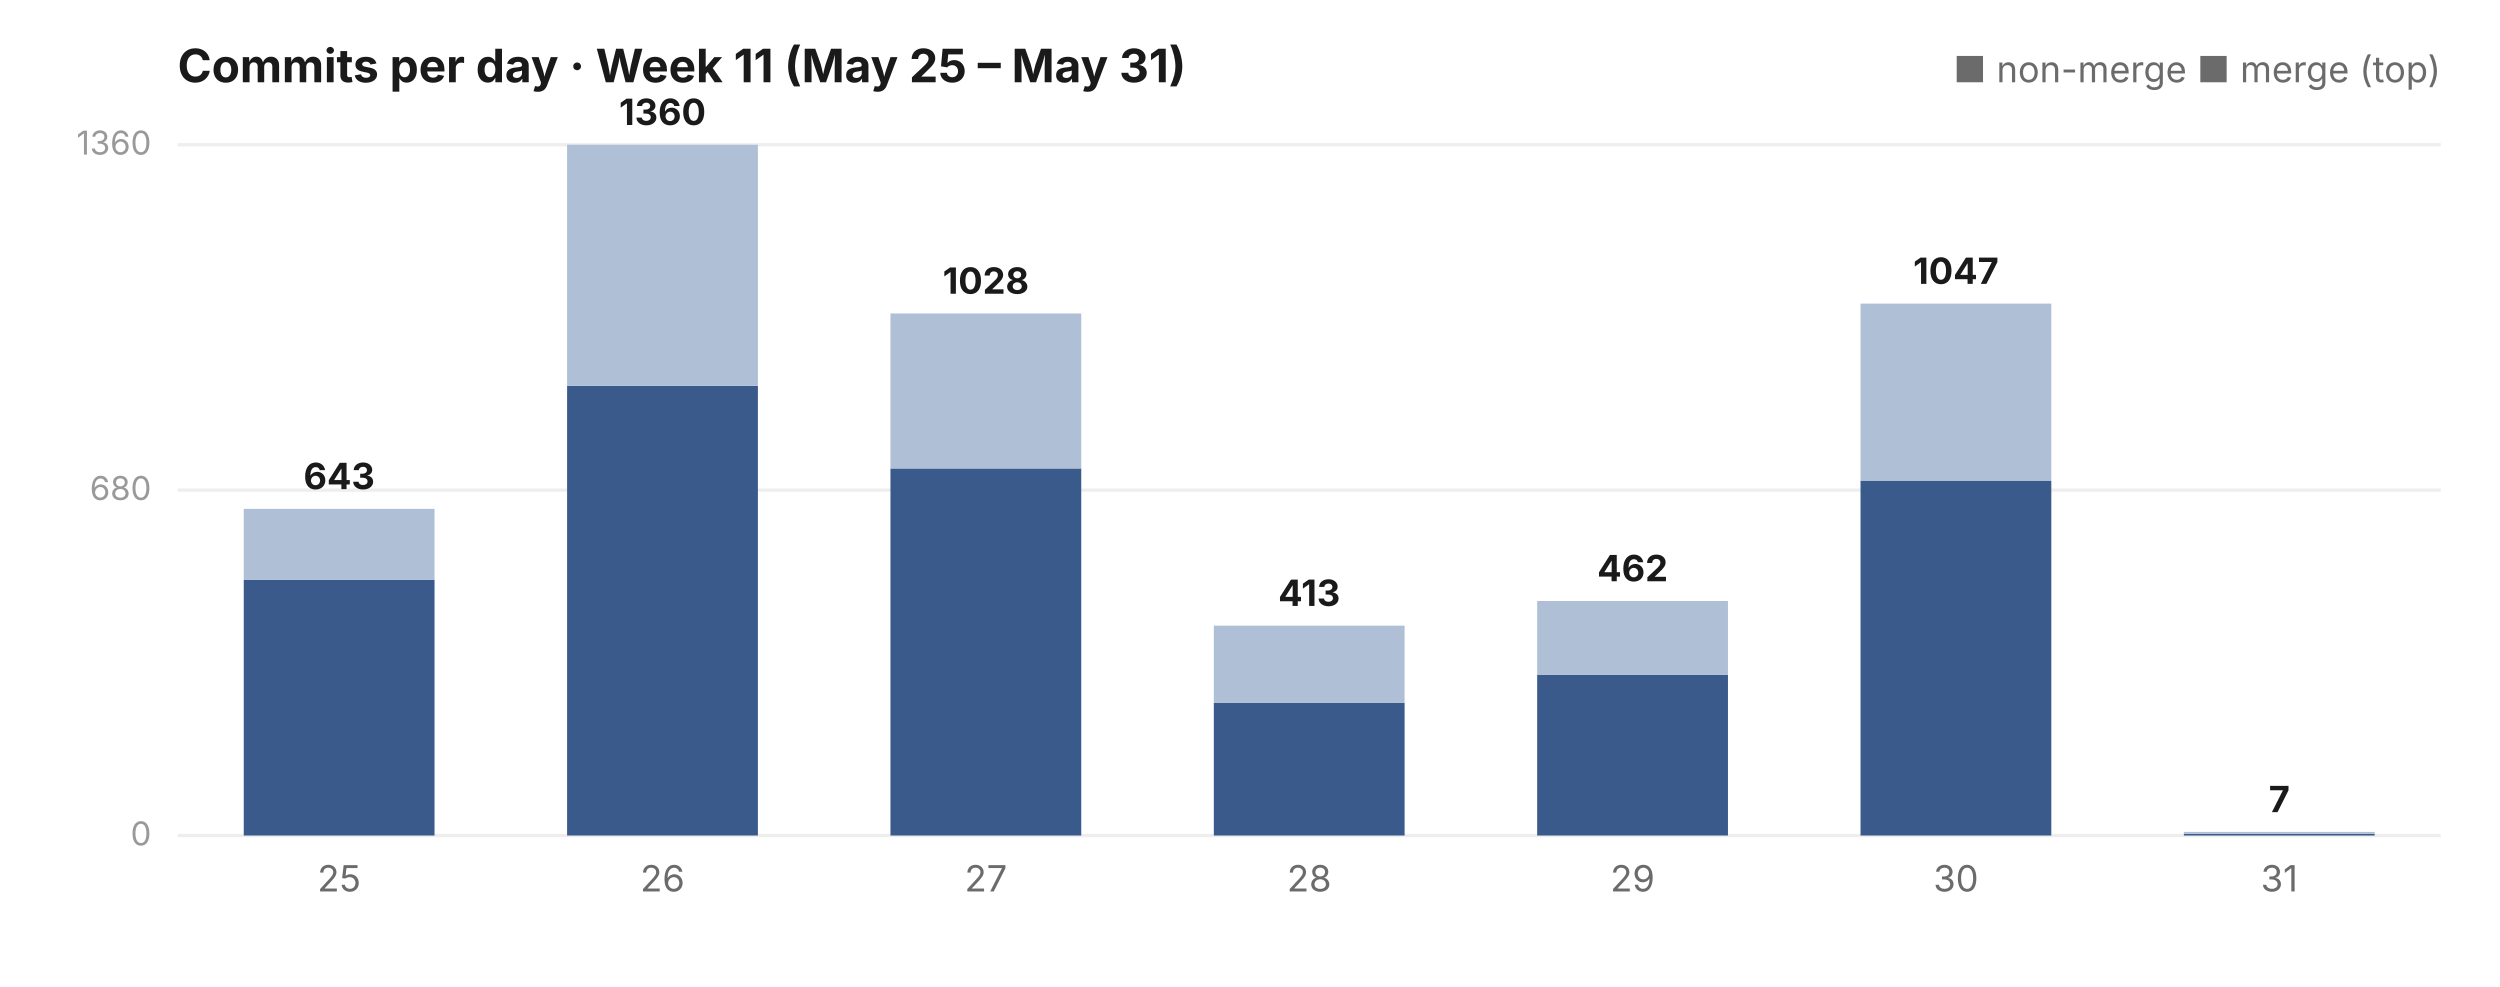
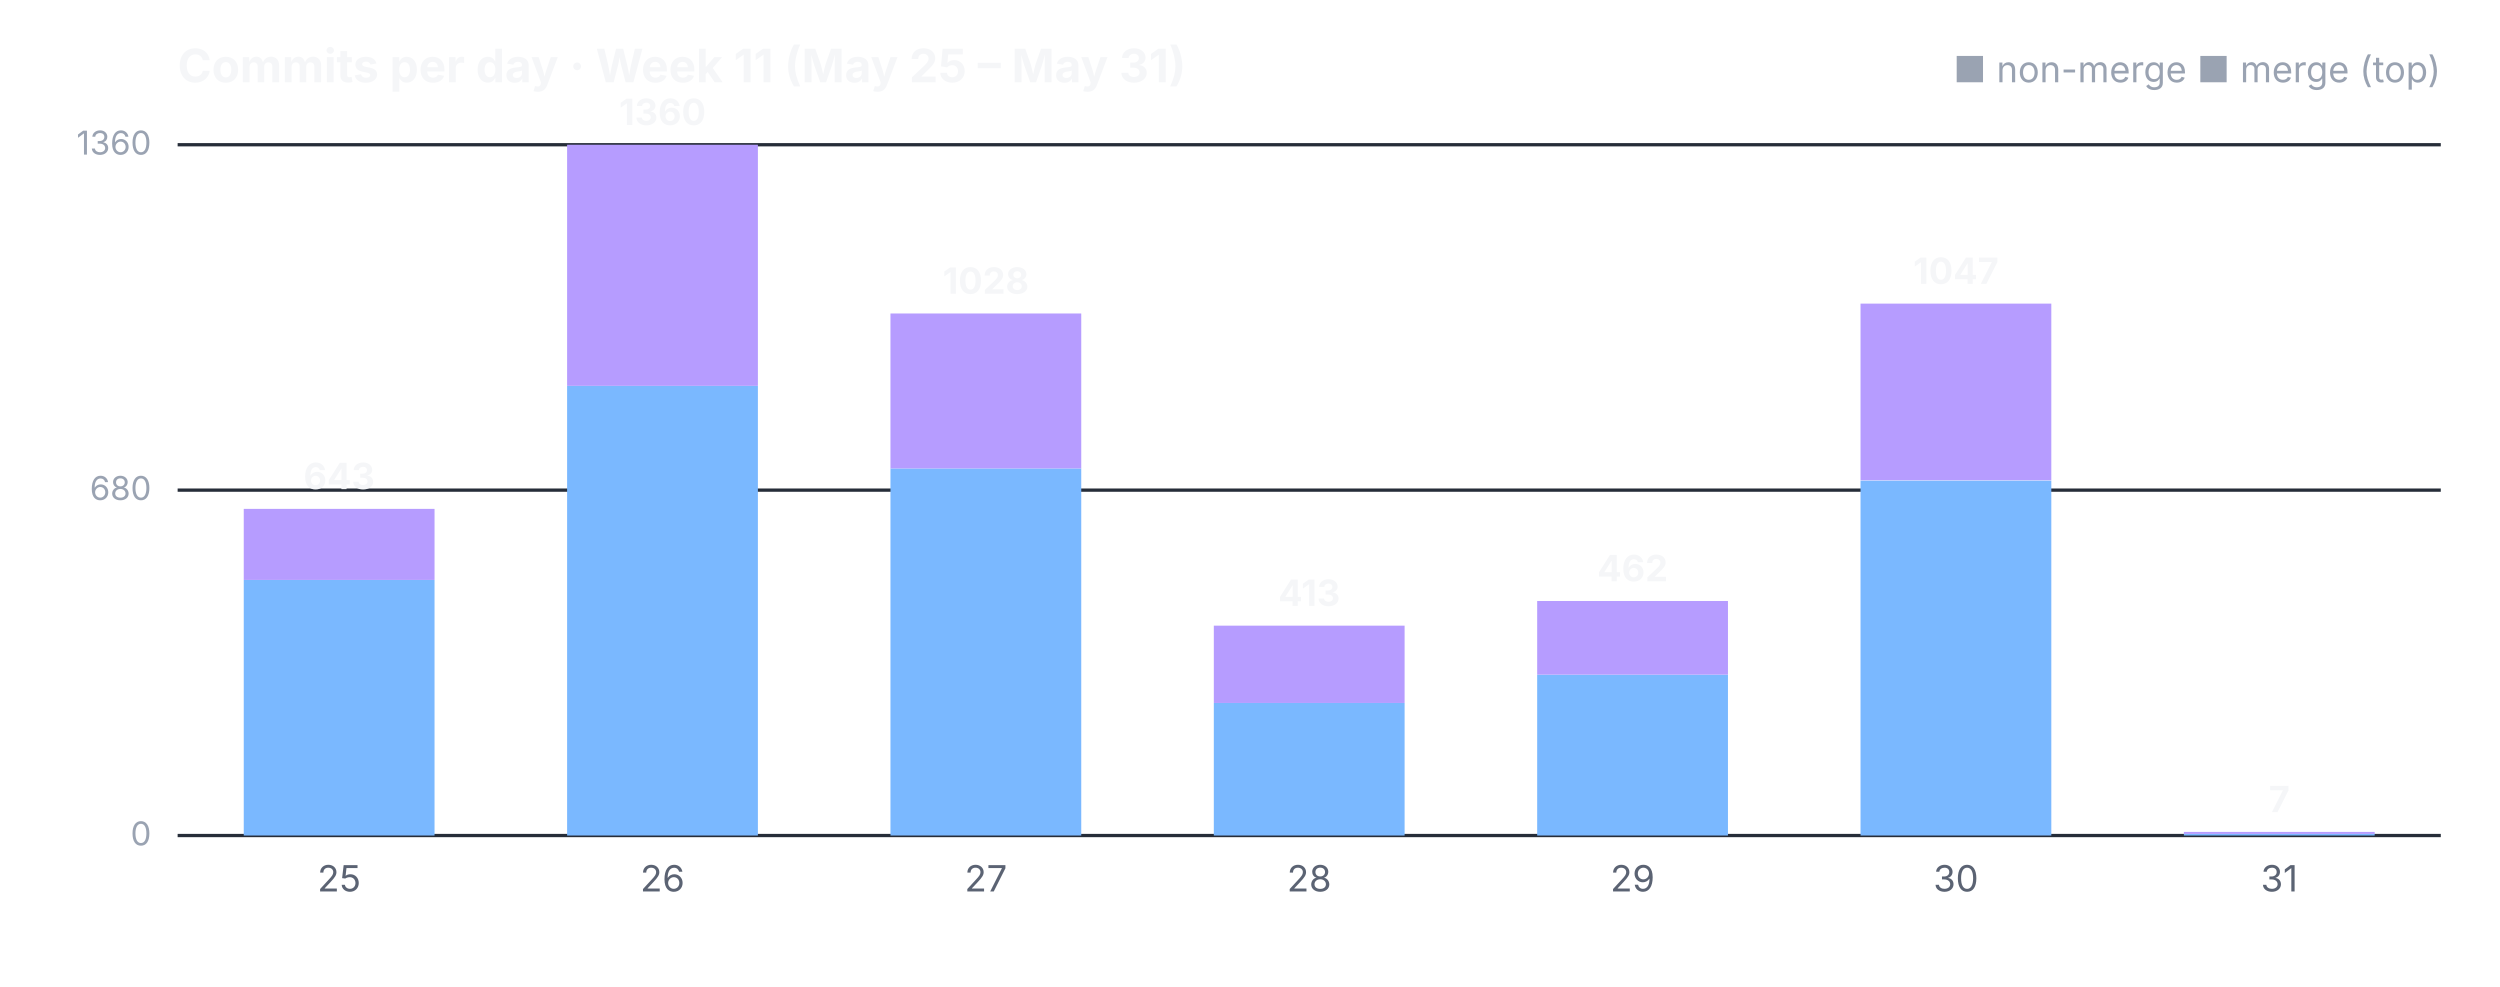
- <svg xmlns="http://www.w3.org/2000/svg" viewBox="0 0 760 300" width="760" height="300" style="max-width:100%;height:auto;font-family:-apple-system,Segoe UI,sans-serif;background:#fff;border:1px solid #e7e7e4;border-radius:8px">
-   <text x="54" y="25" font-size="14" font-weight="700" fill="#1a1a1a">Commits per day · Week 11 (May 25 – May 31)</text>
-   <text x="742" y="25" font-size="11" fill="#6b6b6b" text-anchor="end">■ non-merge ■ merge (top)</text>
-   <line x1="54" y1="254.0" x2="742" y2="254.0" stroke="#eee" />
-   <text x="46" y="257.0" font-size="10" fill="#999" text-anchor="end">0</text>
-   <line x1="54" y1="149.0" x2="742" y2="149.0" stroke="#eee" />
-   <text x="46" y="152.0" font-size="10" fill="#999" text-anchor="end">680</text>
-   <line x1="54" y1="44.0" x2="742" y2="44.0" stroke="#eee" />
-   <text x="46" y="47.0" font-size="10" fill="#999" text-anchor="end">1360</text>
-   <rect x="74.1" y="176.3" width="58.0" height="77.7" fill="#3a5a8c" />
-   <rect x="74.1" y="154.7" width="58.0" height="21.6" fill="#aebfd6" />
-   <text x="103.1" y="271.0" font-size="11" fill="#6b6b6b" text-anchor="middle">25</text>
-   <text x="103.1" y="148.7" font-size="11" fill="#1a1a1a" text-anchor="middle" font-weight="700">643</text>
-   <rect x="172.4" y="117.3" width="58.0" height="136.7" fill="#3a5a8c" />
-   <rect x="172.4" y="44.0" width="58.0" height="73.3" fill="#aebfd6" />
-   <text x="201.4" y="271.0" font-size="11" fill="#6b6b6b" text-anchor="middle">26</text>
-   <text x="201.4" y="38.0" font-size="11" fill="#1a1a1a" text-anchor="middle" font-weight="700">1360</text>
-   <rect x="270.7" y="142.4" width="58.0" height="111.6" fill="#3a5a8c" />
-   <rect x="270.7" y="95.3" width="58.0" height="47.1" fill="#aebfd6" />
-   <text x="299.7" y="271.0" font-size="11" fill="#6b6b6b" text-anchor="middle">27</text>
-   <text x="299.7" y="89.3" font-size="11" fill="#1a1a1a" text-anchor="middle" font-weight="700">1028</text>
-   <rect x="369.0" y="213.7" width="58.0" height="40.3" fill="#3a5a8c" />
-   <rect x="369.0" y="190.2" width="58.0" height="23.5" fill="#aebfd6" />
-   <text x="398.0" y="271.0" font-size="11" fill="#6b6b6b" text-anchor="middle">28</text>
-   <text x="398.0" y="184.2" font-size="11" fill="#1a1a1a" text-anchor="middle" font-weight="700">413</text>
-   <rect x="467.3" y="205.1" width="58.0" height="48.9" fill="#3a5a8c" />
-   <rect x="467.3" y="182.7" width="58.0" height="22.4" fill="#aebfd6" />
-   <text x="496.3" y="271.0" font-size="11" fill="#6b6b6b" text-anchor="middle">29</text>
-   <text x="496.3" y="176.7" font-size="11" fill="#1a1a1a" text-anchor="middle" font-weight="700">462</text>
-   <rect x="565.6" y="146.1" width="58.0" height="107.9" fill="#3a5a8c" />
-   <rect x="565.6" y="92.3" width="58.0" height="53.7" fill="#aebfd6" />
-   <text x="594.6" y="271.0" font-size="11" fill="#6b6b6b" text-anchor="middle">30</text>
-   <text x="594.6" y="86.3" font-size="11" fill="#1a1a1a" text-anchor="middle" font-weight="700">1047</text>
-   <rect x="663.9" y="253.5" width="58.0" height="0.5" fill="#3a5a8c" />
-   <rect x="663.9" y="252.9" width="58.0" height="0.6" fill="#aebfd6" />
-   <text x="692.9" y="271.0" font-size="11" fill="#6b6b6b" text-anchor="middle">31</text>
-   <text x="692.9" y="246.9" font-size="11" fill="#1a1a1a" text-anchor="middle" font-weight="700">7</text>
+ <svg xmlns="http://www.w3.org/2000/svg" viewBox="0 0 760 300" width="760" height="300" style="max-width:100%;height:auto;font-family:-apple-system,Segoe UI,sans-serif;background:#101319;border:1px solid #36404f;border-radius:8px">
+   <text x="54" y="25" font-size="14" font-weight="700" fill="#f5f6f8">Commits per day · Week 11 (May 25 – May 31)</text>
+   <text x="742" y="25" font-size="11" fill="#9aa3b2" text-anchor="end">■ non-merge ■ merge (top)</text>
+   <line x1="54" y1="254.0" x2="742" y2="254.0" stroke="#262d39" />
+   <text x="46" y="257.0" font-size="10" fill="#9aa3b2" text-anchor="end">0</text>
+   <line x1="54" y1="149.0" x2="742" y2="149.0" stroke="#262d39" />
+   <text x="46" y="152.0" font-size="10" fill="#9aa3b2" text-anchor="end">680</text>
+   <line x1="54" y1="44.0" x2="742" y2="44.0" stroke="#262d39" />
+   <text x="46" y="47.0" font-size="10" fill="#9aa3b2" text-anchor="end">1360</text>
+   <rect x="74.1" y="176.3" width="58.0" height="77.7" fill="#7ab8ff" />
+   <rect x="74.1" y="154.7" width="58.0" height="21.6" fill="#b69cff" />
+   <text x="103.1" y="271.0" font-size="11" fill="#5b6373" text-anchor="middle">25</text>
+   <text x="103.1" y="148.7" font-size="11" fill="#f5f6f8" text-anchor="middle" font-weight="700">643</text>
+   <rect x="172.4" y="117.3" width="58.0" height="136.7" fill="#7ab8ff" />
+   <rect x="172.4" y="44.0" width="58.0" height="73.3" fill="#b69cff" />
+   <text x="201.4" y="271.0" font-size="11" fill="#5b6373" text-anchor="middle">26</text>
+   <text x="201.4" y="38.0" font-size="11" fill="#f5f6f8" text-anchor="middle" font-weight="700">1360</text>
+   <rect x="270.7" y="142.4" width="58.0" height="111.6" fill="#7ab8ff" />
+   <rect x="270.7" y="95.3" width="58.0" height="47.1" fill="#b69cff" />
+   <text x="299.7" y="271.0" font-size="11" fill="#5b6373" text-anchor="middle">27</text>
+   <text x="299.7" y="89.3" font-size="11" fill="#f5f6f8" text-anchor="middle" font-weight="700">1028</text>
+   <rect x="369.0" y="213.7" width="58.0" height="40.3" fill="#7ab8ff" />
+   <rect x="369.0" y="190.2" width="58.0" height="23.5" fill="#b69cff" />
+   <text x="398.0" y="271.0" font-size="11" fill="#5b6373" text-anchor="middle">28</text>
+   <text x="398.0" y="184.2" font-size="11" fill="#f5f6f8" text-anchor="middle" font-weight="700">413</text>
+   <rect x="467.3" y="205.1" width="58.0" height="48.9" fill="#7ab8ff" />
+   <rect x="467.3" y="182.7" width="58.0" height="22.4" fill="#b69cff" />
+   <text x="496.3" y="271.0" font-size="11" fill="#5b6373" text-anchor="middle">29</text>
+   <text x="496.3" y="176.7" font-size="11" fill="#f5f6f8" text-anchor="middle" font-weight="700">462</text>
+   <rect x="565.6" y="146.1" width="58.0" height="107.9" fill="#7ab8ff" />
+   <rect x="565.6" y="92.3" width="58.0" height="53.7" fill="#b69cff" />
+   <text x="594.6" y="271.0" font-size="11" fill="#5b6373" text-anchor="middle">30</text>
+   <text x="594.6" y="86.3" font-size="11" fill="#f5f6f8" text-anchor="middle" font-weight="700">1047</text>
+   <rect x="663.9" y="253.5" width="58.0" height="0.5" fill="#7ab8ff" />
+   <rect x="663.9" y="252.9" width="58.0" height="0.6" fill="#b69cff" />
+   <text x="692.9" y="271.0" font-size="11" fill="#5b6373" text-anchor="middle">31</text>
+   <text x="692.9" y="246.9" font-size="11" fill="#f5f6f8" text-anchor="middle" font-weight="700">7</text>
</svg>
